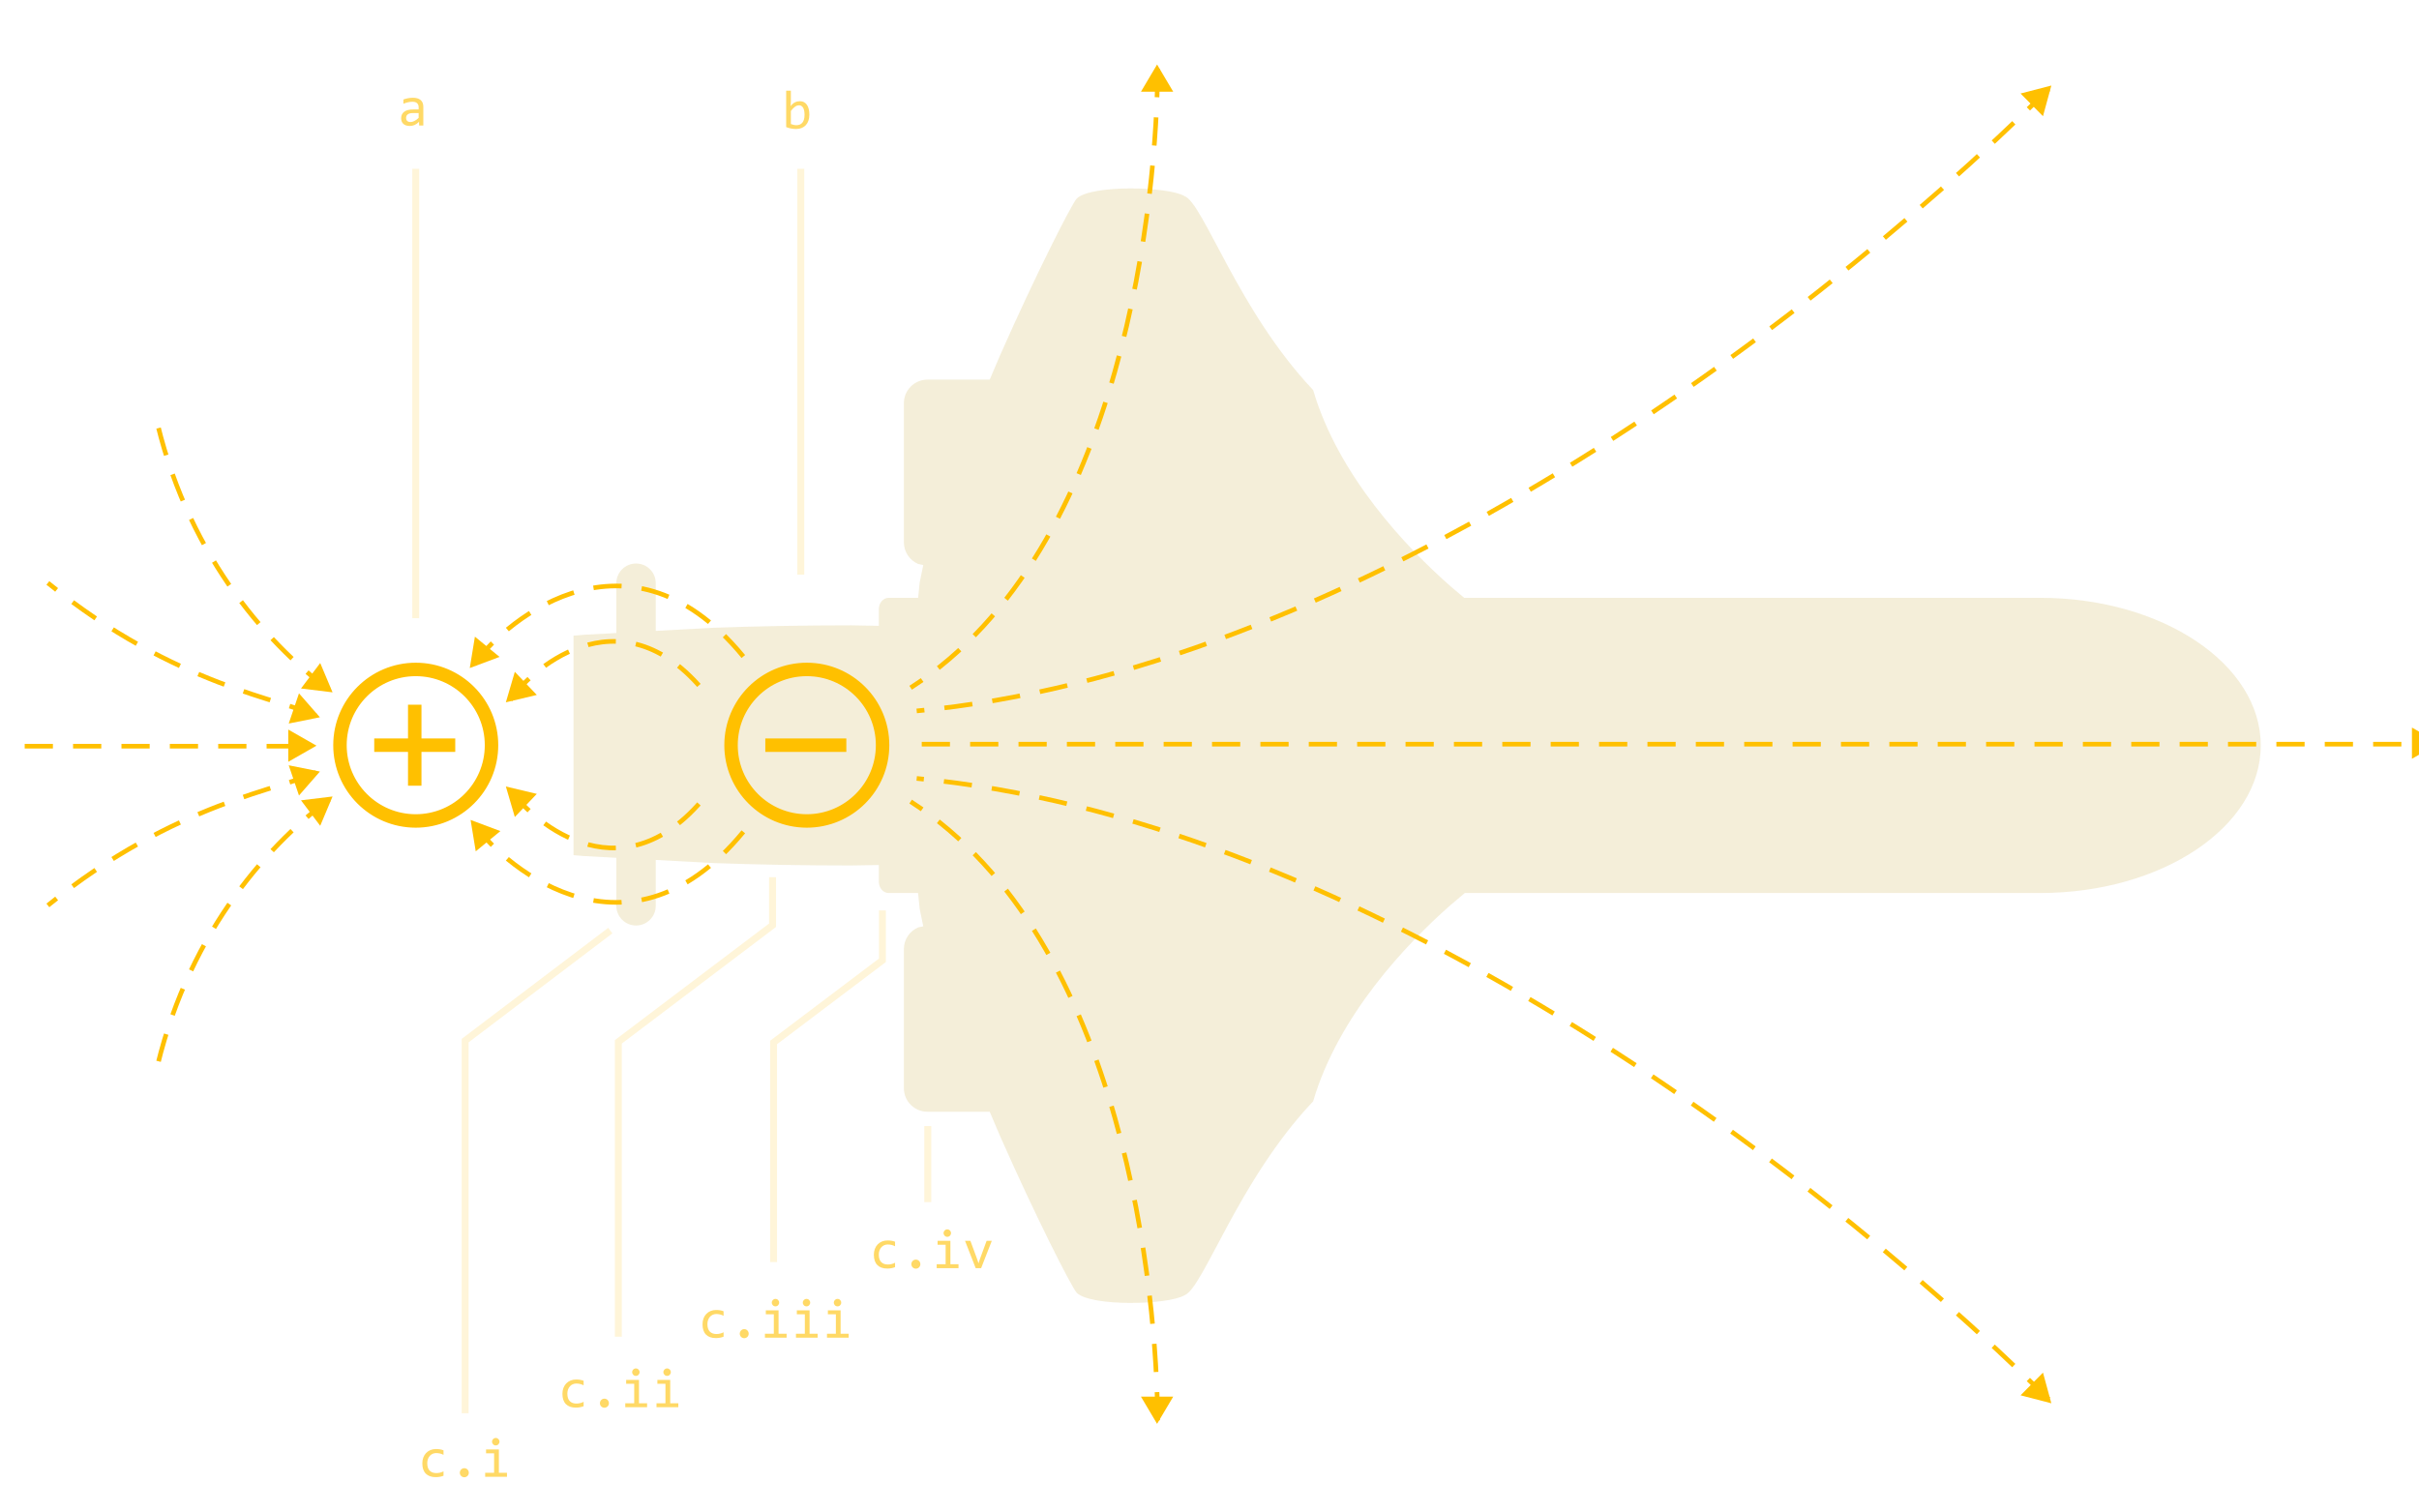
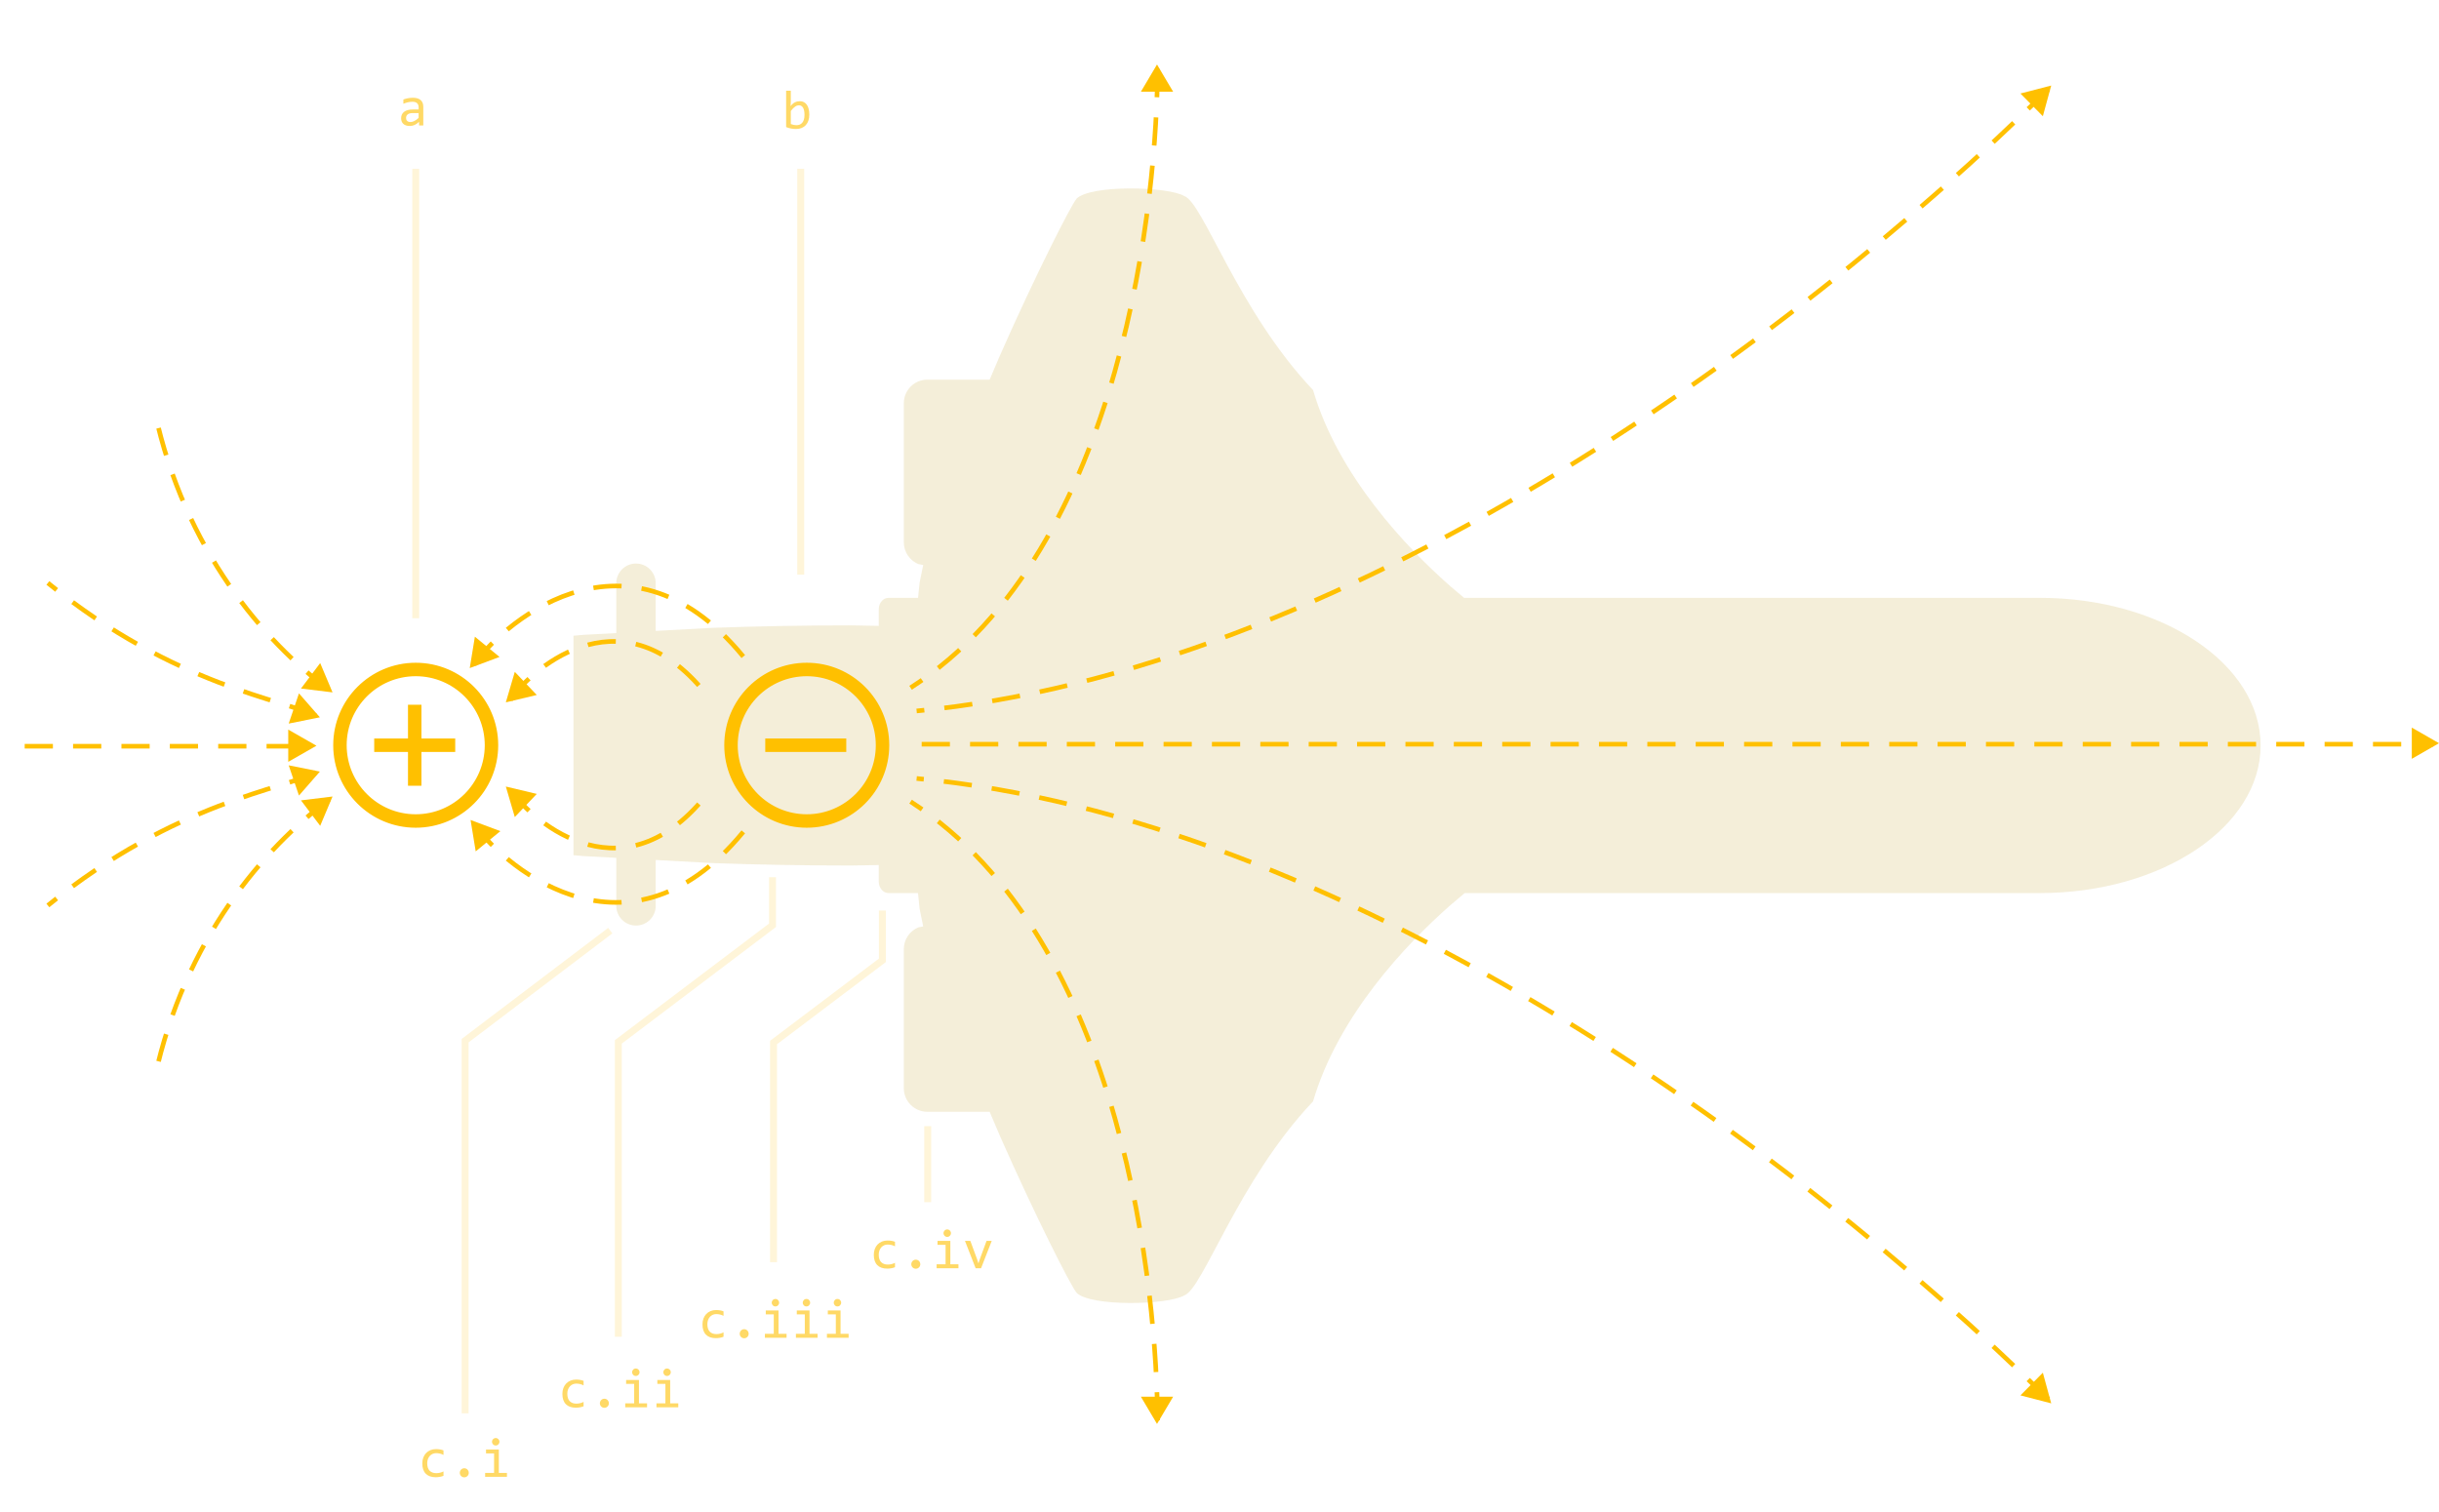
- <svg xmlns="http://www.w3.org/2000/svg" viewBox="400 500 2400 1500" preserveAspectRatio="xMidYMid meet">
+ <svg xmlns="http://www.w3.org/2000/svg" viewBox="400 500 2420 1500" preserveAspectRatio="xMidYMid meet">
  <style>
  .flux {
    stroke-dasharray: 28 20;
    animation: flux-move 6s linear infinite;
  }

  @keyframes flux-move {
    from { stroke-dashoffset: 0; }
    to   { stroke-dashoffset: -288; }
  }

    .reverse {
  animation-direction: reverse;
}
  
  </style>
  <defs>
  
  </defs>
  <g>
    <path d="M1167.5 1752.5 1167.5 1534.53 1275.5 1452.97 1275.5 1403.5" stroke="#FFC000" stroke-width="6.875" stroke-miterlimit="8" stroke-opacity="0.15" fill="none" fill-rule="evenodd" />
    <path d="M1013.5 1826.5 1013.5 1533.89 1166.5 1418.18 1166.5 1370.5" stroke="#FFC000" stroke-width="6.875" stroke-miterlimit="8" stroke-opacity="0.15" fill="none" fill-rule="evenodd" />
    <path d="M861.5 1902.5 861.5 1532.68 1005.5 1423.5" stroke="#FFC000" stroke-width="6.875" stroke-miterlimit="8" stroke-opacity="0.15" fill="none" fill-rule="evenodd" />
    <path d="M2643 1239.73C2643 1320.63 2544.92 1386.22 2423.94 1386.22L2423.86 1386.21 2423.82 1386.22 1853.31 1386.22 1839.43 1397.93C1795.42 1436.61 1727.78 1507.76 1702.82 1592.94 1628.37 1671.52 1593.75 1778.92 1575.06 1785.47 1566.92 1790.27 1543.7 1793.11 1520.76 1793 1497.82 1792.89 1475.17 1789.83 1468.16 1782.85 1462.19 1775.48 1427.7 1707.68 1392.49 1628.01L1381.94 1603.27 1320.17 1603.27C1307.25 1603.27 1296.78 1592.8 1296.78 1579.89L1296.78 1441.84C1296.78 1432.16 1302.67 1423.85 1311.06 1420.3L1316.02 1419.3 1312.47 1401.95 1310.85 1386.22 1281.69 1386.22C1276.29 1386.22 1271.92 1381.17 1271.92 1374.95L1271.92 1358.41 1244.58 1358.89C1197.55 1358.89 1151.65 1358.06 1107.31 1356.47L1050.61 1353.39 1050.61 1398.9C1050.61 1409.7 1041.85 1418.46 1031.05 1418.46 1020.25 1418.46 1011.49 1409.7 1011.49 1398.9L1011.49 1351.27 979.452 1349.53 969 1348.65 969 1130.82 979.452 1129.94 1011.49 1128.2 1011.49 1078.77C1011.49 1067.96 1020.25 1059.21 1031.05 1059.21 1041.85 1059.21 1050.61 1067.96 1050.61 1078.77L1050.61 1126.07 1107.31 1123C1151.65 1121.41 1197.55 1120.57 1244.58 1120.57L1271.92 1121.06 1271.92 1104.52C1271.92 1098.3 1276.29 1093.25 1281.69 1093.25L1310.9 1093.25 1312.47 1078.05 1316.02 1060.7 1311.06 1059.7C1302.67 1056.15 1296.78 1047.84 1296.78 1038.16L1296.78 900.11C1296.78 887.196 1307.25 876.728 1320.17 876.728L1381.94 876.728 1392.49 851.989C1427.7 772.319 1462.19 704.52 1468.16 697.153 1482.18 683.183 1558.78 684.929 1575.06 694.533 1593.75 701.082 1628.37 808.476 1702.82 887.057 1727.78 972.241 1795.42 1043.39 1839.43 1082.07L1852.68 1093.25 2423.82 1093.25 2423.86 1093.26 2423.94 1093.25C2544.92 1093.25 2643 1158.83 2643 1239.73Z" fill="#B88C00" fill-rule="evenodd" fill-opacity="0.15" />
    <path d="M812.5 667.5 812.5 1113.5" stroke="#FFC000" stroke-width="6.875" stroke-miterlimit="8" stroke-opacity="0.15" fill="none" fill-rule="evenodd" />
    <path d="M1194.5 667.5 1194.5 1070.26" stroke="#FFC000" stroke-width="6.875" stroke-miterlimit="8" stroke-opacity="0.15" fill="none" fill-rule="evenodd" />
    <path d="M0 0 0 75.47" stroke="#FFC000" stroke-width="6.875" stroke-miterlimit="8" stroke-opacity="0.15" fill="none" fill-rule="evenodd" transform="matrix(1 0 0 -1 1320.5 1692.97)" />
    <path d="M1192.73 604.48C1192.14 604.48 1191.54 604.573 1190.94 604.76 1190.33 604.947 1189.7 605.258 1189.05 605.693 1188.39 606.129 1187.71 606.707 1186.98 607.427 1186.26 608.147 1185.49 609.04 1184.66 610.107L1184.66 623.093C1185.58 623.449 1186.51 623.729 1187.45 623.933 1188.4 624.138 1189.3 624.24 1190.16 624.24 1191.23 624.24 1192.26 624.071 1193.23 623.733 1194.2 623.396 1195.06 622.831 1195.8 622.04 1196.54 621.249 1197.13 620.2 1197.57 618.893 1198.01 617.587 1198.23 615.964 1198.23 614.027 1198.23 612.622 1198.13 611.333 1197.92 610.16 1197.71 608.987 1197.39 607.982 1196.94 607.147 1196.5 606.311 1195.92 605.658 1195.23 605.187 1194.53 604.716 1193.7 604.48 1192.73 604.48ZM1180 590 1184.66 590 1184.66 600.373 1184.45 605.333C1185.79 603.538 1187.22 602.271 1188.75 601.534 1190.28 600.796 1191.92 600.427 1193.67 600.427 1195.21 600.427 1196.56 600.747 1197.72 601.387 1198.88 602.027 1199.85 602.929 1200.64 604.093 1201.43 605.258 1202.02 606.662 1202.41 608.307 1202.8 609.951 1203 611.787 1203 613.813 1203 616.035 1202.69 618.022 1202.08 619.773 1201.46 621.524 1200.58 623.009 1199.45 624.227 1198.31 625.444 1196.93 626.378 1195.31 627.026 1193.68 627.675 1191.85 628 1189.81 628 1188.22 628 1186.59 627.849 1184.93 627.547 1183.27 627.244 1181.63 626.764 1180 626.107Z" fill="#FFC000" fill-rule="evenodd" fill-opacity="0.6" />
    <path d="M809.478 612.212C808.327 612.212 807.335 612.328 806.502 612.562 805.67 612.795 804.988 613.127 804.456 613.558 803.925 613.989 803.531 614.505 803.274 615.106 803.017 615.707 802.889 616.385 802.889 617.138 802.889 617.659 802.969 618.157 803.128 618.633 803.287 619.108 803.544 619.53 803.898 619.898 804.253 620.266 804.713 620.558 805.28 620.773 805.847 620.988 806.538 621.096 807.353 621.096 808.415 621.096 809.633 620.769 811.006 620.114 812.379 619.458 813.827 618.422 815.35 617.004L815.35 612.212ZM809.584 597C811.196 597 812.649 597.18 813.942 597.539 815.235 597.898 816.329 598.445 817.223 599.181 818.118 599.917 818.804 600.841 819.282 601.954 819.761 603.067 820 604.377 820 605.885L820 624.516 815.855 624.516 815.749 620.881C814.296 622.335 812.822 623.385 811.325 624.031 809.828 624.677 808.256 625 806.608 625 805.085 625 803.783 624.802 802.703 624.408 801.622 624.013 800.732 623.47 800.033 622.779 799.333 622.088 798.819 621.276 798.491 620.342 798.164 619.409 798 618.395 798 617.3 798 614.59 798.996 612.467 800.989 610.933 802.982 609.398 805.926 608.631 809.823 608.631L815.35 608.631 815.35 606.262C815.35 604.664 814.845 603.385 813.836 602.425 812.826 601.465 811.285 600.985 809.212 600.985 807.707 600.985 806.223 601.155 804.762 601.497 803.301 601.837 801.791 602.322 800.232 602.95L800.232 598.723C800.816 598.508 801.467 598.297 802.185 598.091 802.902 597.884 803.659 597.7 804.456 597.539 805.253 597.377 806.086 597.247 806.954 597.148 807.822 597.05 808.699 597 809.584 597Z" fill="#FFC000" fill-rule="evenodd" fill-opacity="0.6" />
    <path d="M860.664 1957C861.274 1957 861.852 1957.12 862.399 1957.35 862.946 1957.59 863.421 1957.91 863.824 1958.32 864.228 1958.74 864.546 1959.22 864.779 1959.77 865.012 1960.32 865.129 1960.91 865.129 1961.54 865.129 1962.15 865.012 1962.73 864.779 1963.27 864.546 1963.81 864.228 1964.28 863.824 1964.69 863.421 1965.09 862.946 1965.41 862.399 1965.65 861.852 1965.88 861.274 1966 860.664 1966 860.036 1966 859.453 1965.88 858.915 1965.65 858.378 1965.41 857.907 1965.09 857.503 1964.69 857.1 1964.28 856.782 1963.81 856.549 1963.27 856.315 1962.73 856.199 1962.15 856.199 1961.54 856.199 1960.91 856.315 1960.32 856.549 1959.77 856.782 1959.22 857.1 1958.74 857.503 1958.32 857.907 1957.91 858.378 1957.59 858.915 1957.35 859.453 1957.12 860.036 1957 860.664 1957ZM882.235 1938.38 894.958 1938.38 894.958 1961.59 903 1961.59 903 1965.51 881.348 1965.51 881.348 1961.59 890.224 1961.59 890.224 1942.27 882.235 1942.27ZM832.61 1938C834.009 1938 835.318 1938.1 836.537 1938.3 837.756 1938.5 838.922 1938.82 840.034 1939.27L840.034 1943.76C838.868 1943.14 837.68 1942.7 836.47 1942.42 835.259 1942.14 834.009 1942 832.718 1942 831.516 1942 830.382 1942.23 829.315 1942.69 828.248 1943.15 827.311 1943.81 826.504 1944.68 825.698 1945.54 825.061 1946.59 824.595 1947.84 824.128 1949.08 823.895 1950.49 823.895 1952.05 823.895 1955.33 824.689 1957.79 826.276 1959.42 827.863 1961.05 830.064 1961.86 832.879 1961.86 834.152 1961.86 835.385 1961.72 836.577 1961.43 837.77 1961.14 838.922 1960.71 840.034 1960.14L840.034 1964.51C838.814 1964.98 837.564 1965.33 836.282 1965.55 835 1965.78 833.677 1965.89 832.314 1965.89 828.046 1965.89 824.761 1964.73 822.456 1962.41 820.152 1960.08 819 1956.68 819 1952.22 819 1950.07 819.332 1948.13 819.995 1946.38 820.659 1944.63 821.591 1943.14 822.793 1941.89 823.994 1940.65 825.429 1939.69 827.096 1939.01 828.764 1938.34 830.602 1938 832.61 1938ZM891.864 1927C892.385 1927 892.869 1927.09 893.317 1927.28 893.765 1927.47 894.155 1927.74 894.487 1928.08 894.819 1928.42 895.079 1928.82 895.267 1929.26 895.455 1929.7 895.549 1930.18 895.549 1930.7 895.549 1931.21 895.455 1931.68 895.267 1932.14 895.079 1932.59 894.819 1932.98 894.487 1933.32 894.155 1933.67 893.765 1933.93 893.317 1934.12 892.869 1934.31 892.385 1934.41 891.864 1934.41 891.345 1934.41 890.86 1934.31 890.412 1934.12 889.964 1933.93 889.574 1933.67 889.242 1933.32 888.91 1932.98 888.65 1932.59 888.462 1932.14 888.274 1931.68 888.18 1931.21 888.18 1930.7 888.18 1930.18 888.274 1929.7 888.462 1929.26 888.65 1928.82 888.91 1928.42 889.242 1928.08 889.574 1927.74 889.964 1927.47 890.412 1927.28 890.86 1927.09 891.345 1927 891.864 1927Z" fill="#FFC000" fill-rule="evenodd" fill-opacity="0.6" />
    <path d="M999.669 1888C1000.28 1888 1000.86 1888.12 1001.4 1888.35 1001.95 1888.59 1002.43 1888.91 1002.83 1889.32 1003.23 1889.74 1003.55 1890.22 1003.78 1890.77 1004.02 1891.32 1004.13 1891.91 1004.13 1892.54 1004.13 1893.15 1004.02 1893.73 1003.78 1894.27 1003.55 1894.81 1003.23 1895.28 1002.83 1895.69 1002.43 1896.09 1001.95 1896.41 1001.4 1896.65 1000.86 1896.88 1000.28 1897 999.669 1897 999.041 1897 998.459 1896.88 997.921 1896.65 997.382 1896.41 996.912 1896.09 996.508 1895.69 996.105 1895.28 995.786 1894.81 995.553 1894.27 995.32 1893.73 995.204 1893.15 995.204 1892.54 995.204 1891.91 995.32 1891.32 995.553 1890.77 995.786 1890.22 996.105 1889.74 996.508 1889.32 996.912 1888.91 997.382 1888.59 997.921 1888.35 998.459 1888.12 999.041 1888 999.669 1888ZM1052.23 1869.38 1064.96 1869.38 1064.96 1892.59 1073 1892.59 1073 1896.51 1051.35 1896.51 1051.35 1892.59 1060.22 1892.59 1060.22 1873.27 1052.23 1873.27ZM1021.24 1869.38 1033.97 1869.38 1033.97 1892.59 1042.01 1892.59 1042.01 1896.51 1020.36 1896.51 1020.36 1892.59 1029.23 1892.59 1029.23 1873.27 1021.24 1873.27ZM971.612 1869C973.011 1869 974.32 1869.1 975.539 1869.3 976.759 1869.5 977.924 1869.82 979.036 1870.27L979.036 1874.76C977.871 1874.14 976.683 1873.7 975.472 1873.42 974.261 1873.14 973.011 1873 971.719 1873 970.518 1873 969.384 1873.23 968.316 1873.69 967.249 1874.15 966.312 1874.81 965.505 1875.68 964.698 1876.54 964.062 1877.59 963.595 1878.84 963.129 1880.08 962.896 1881.49 962.896 1883.05 962.896 1886.33 963.69 1888.79 965.277 1890.42 966.864 1892.05 969.065 1892.87 971.881 1892.87 973.154 1892.87 974.387 1892.72 975.58 1892.43 976.772 1892.14 977.924 1891.71 979.036 1891.14L979.036 1895.51C977.817 1895.98 976.566 1896.33 975.284 1896.55 974.001 1896.78 972.679 1896.89 971.316 1896.89 967.048 1896.89 963.761 1895.73 961.457 1893.41 959.152 1891.08 958 1887.68 958 1883.22 958 1881.07 958.332 1879.13 958.995 1877.38 959.659 1875.63 960.592 1874.14 961.793 1872.89 962.995 1871.65 964.429 1870.69 966.097 1870.01 967.765 1869.34 969.603 1869 971.612 1869ZM1061.86 1858C1062.38 1858 1062.87 1858.09 1063.32 1858.28 1063.76 1858.47 1064.15 1858.74 1064.49 1859.08 1064.82 1859.42 1065.08 1859.82 1065.27 1860.26 1065.45 1860.7 1065.55 1861.18 1065.55 1861.7 1065.55 1862.21 1065.45 1862.68 1065.27 1863.13 1065.08 1863.59 1064.82 1863.98 1064.49 1864.32 1064.15 1864.67 1063.76 1864.93 1063.32 1865.12 1062.87 1865.31 1062.38 1865.41 1061.86 1865.41 1061.34 1865.41 1060.86 1865.31 1060.41 1865.12 1059.96 1864.93 1059.57 1864.67 1059.24 1864.32 1058.91 1863.98 1058.65 1863.59 1058.46 1863.13 1058.27 1862.68 1058.18 1862.21 1058.18 1861.7 1058.18 1861.18 1058.27 1860.7 1058.46 1860.26 1058.65 1859.82 1058.91 1859.42 1059.24 1859.08 1059.57 1858.74 1059.96 1858.47 1060.41 1858.28 1060.86 1858.09 1061.34 1858 1061.86 1858ZM1030.87 1858C1031.39 1858 1031.88 1858.09 1032.33 1858.28 1032.77 1858.47 1033.16 1858.74 1033.5 1859.08 1033.83 1859.42 1034.09 1859.82 1034.28 1860.26 1034.46 1860.7 1034.56 1861.18 1034.56 1861.7 1034.56 1862.21 1034.46 1862.68 1034.28 1863.13 1034.09 1863.59 1033.83 1863.98 1033.5 1864.32 1033.16 1864.67 1032.77 1864.93 1032.33 1865.12 1031.88 1865.31 1031.39 1865.41 1030.87 1865.41 1030.35 1865.41 1029.87 1865.31 1029.42 1865.12 1028.97 1864.93 1028.58 1864.67 1028.25 1864.32 1027.92 1863.98 1027.66 1863.59 1027.47 1863.13 1027.28 1862.68 1027.19 1862.21 1027.19 1861.7 1027.19 1861.18 1027.28 1860.7 1027.47 1860.26 1027.66 1859.82 1027.92 1859.42 1028.25 1859.08 1028.58 1858.74 1028.97 1858.47 1029.42 1858.28 1029.87 1858.09 1030.35 1858 1030.87 1858Z" fill="#FFC000" fill-rule="evenodd" fill-opacity="0.6" />
    <path d="M1138.39 1819C1138.99 1819 1139.57 1819.12 1140.11 1819.35 1140.65 1819.59 1141.13 1819.91 1141.53 1820.32 1141.93 1820.74 1142.24 1821.22 1142.47 1821.77 1142.71 1822.32 1142.82 1822.91 1142.82 1823.54 1142.82 1824.15 1142.71 1824.73 1142.47 1825.27 1142.24 1825.81 1141.93 1826.28 1141.53 1826.69 1141.13 1827.09 1140.65 1827.41 1140.11 1827.65 1139.57 1827.88 1138.99 1828 1138.39 1828 1137.76 1828 1137.18 1827.88 1136.65 1827.65 1136.12 1827.41 1135.65 1827.09 1135.25 1826.69 1134.85 1826.28 1134.53 1825.81 1134.3 1825.27 1134.07 1824.73 1133.95 1824.15 1133.95 1823.54 1133.95 1822.91 1134.07 1822.32 1134.3 1821.77 1134.53 1821.22 1134.85 1820.74 1135.25 1820.32 1135.65 1819.91 1136.12 1819.59 1136.65 1819.35 1137.18 1819.12 1137.76 1819 1138.39 1819ZM1221.37 1800.38 1234.01 1800.38 1234.01 1823.59 1242 1823.59 1242 1827.51 1220.49 1827.51 1220.49 1823.59 1229.31 1823.59 1229.31 1804.27 1221.37 1804.27ZM1190.59 1800.38 1203.23 1800.38 1203.23 1823.59 1211.22 1823.59 1211.22 1827.51 1189.71 1827.51 1189.71 1823.59 1198.53 1823.59 1198.53 1804.27 1190.59 1804.27ZM1159.81 1800.38 1172.45 1800.38 1172.45 1823.59 1180.44 1823.59 1180.44 1827.51 1158.93 1827.51 1158.93 1823.59 1167.75 1823.59 1167.75 1804.27 1159.81 1804.27ZM1110.52 1800C1111.91 1800 1113.21 1800.1 1114.42 1800.3 1115.63 1800.5 1116.79 1800.82 1117.89 1801.27L1117.89 1805.76C1116.74 1805.14 1115.56 1804.7 1114.35 1804.42 1113.15 1804.14 1111.91 1804 1110.63 1804 1109.43 1804 1108.31 1804.23 1107.25 1804.69 1106.19 1805.15 1105.26 1805.81 1104.45 1806.68 1103.65 1807.54 1103.02 1808.59 1102.56 1809.84 1102.09 1811.08 1101.86 1812.49 1101.86 1814.05 1101.86 1817.33 1102.65 1819.79 1104.23 1821.42 1105.8 1823.05 1107.99 1823.86 1110.79 1823.86 1112.05 1823.86 1113.28 1823.72 1114.46 1823.43 1115.64 1823.14 1116.79 1822.71 1117.89 1822.14L1117.89 1826.51C1116.68 1826.98 1115.44 1827.33 1114.17 1827.55 1112.89 1827.78 1111.58 1827.89 1110.23 1827.89 1105.99 1827.89 1102.72 1826.73 1100.43 1824.41 1098.14 1822.08 1097 1818.68 1097 1814.22 1097 1812.07 1097.33 1810.13 1097.99 1808.38 1098.65 1806.63 1099.57 1805.14 1100.77 1803.89 1101.96 1802.65 1103.39 1801.69 1105.04 1801.01 1106.7 1800.34 1108.52 1800 1110.52 1800ZM1230.94 1789C1231.46 1789 1231.94 1789.09 1232.38 1789.28 1232.83 1789.47 1233.21 1789.74 1233.54 1790.08 1233.87 1790.42 1234.13 1790.82 1234.32 1791.26 1234.51 1791.7 1234.6 1792.18 1234.6 1792.7 1234.6 1793.21 1234.51 1793.68 1234.32 1794.13 1234.13 1794.59 1233.87 1794.98 1233.54 1795.32 1233.21 1795.67 1232.83 1795.93 1232.38 1796.12 1231.94 1796.31 1231.46 1796.41 1230.94 1796.41 1230.42 1796.41 1229.94 1796.31 1229.5 1796.12 1229.05 1795.93 1228.66 1795.67 1228.33 1795.32 1228 1794.98 1227.75 1794.59 1227.56 1794.13 1227.37 1793.68 1227.28 1793.21 1227.28 1792.7 1227.28 1792.18 1227.37 1791.7 1227.56 1791.26 1227.75 1790.82 1228 1790.42 1228.33 1790.08 1228.66 1789.74 1229.05 1789.47 1229.5 1789.28 1229.94 1789.09 1230.42 1789 1230.94 1789ZM1200.16 1789C1200.68 1789 1201.16 1789.09 1201.6 1789.28 1202.05 1789.47 1202.43 1789.74 1202.76 1790.08 1203.09 1790.42 1203.35 1790.82 1203.54 1791.26 1203.73 1791.7 1203.82 1792.18 1203.82 1792.7 1203.82 1793.21 1203.73 1793.68 1203.54 1794.13 1203.35 1794.59 1203.09 1794.98 1202.76 1795.32 1202.43 1795.67 1202.05 1795.93 1201.6 1796.12 1201.16 1796.31 1200.68 1796.41 1200.16 1796.41 1199.64 1796.41 1199.16 1796.31 1198.72 1796.12 1198.27 1795.93 1197.88 1795.67 1197.55 1795.32 1197.22 1794.98 1196.97 1794.59 1196.78 1794.13 1196.59 1793.68 1196.5 1793.21 1196.5 1792.7 1196.5 1792.18 1196.59 1791.7 1196.78 1791.26 1196.97 1790.82 1197.22 1790.42 1197.55 1790.08 1197.88 1789.74 1198.27 1789.47 1198.72 1789.28 1199.16 1789.09 1199.64 1789 1200.16 1789ZM1169.38 1789C1169.9 1789 1170.38 1789.09 1170.82 1789.28 1171.27 1789.47 1171.66 1789.74 1171.98 1790.08 1172.31 1790.42 1172.57 1790.82 1172.76 1791.26 1172.95 1791.7 1173.04 1792.18 1173.04 1792.7 1173.04 1793.21 1172.95 1793.68 1172.76 1794.13 1172.57 1794.59 1172.31 1794.98 1171.98 1795.32 1171.66 1795.67 1171.27 1795.93 1170.82 1796.12 1170.38 1796.31 1169.9 1796.41 1169.38 1796.41 1168.86 1796.41 1168.38 1796.31 1167.94 1796.12 1167.49 1795.93 1167.1 1795.67 1166.77 1795.32 1166.45 1794.98 1166.19 1794.59 1166 1794.13 1165.81 1793.68 1165.72 1793.21 1165.72 1792.7 1165.72 1792.18 1165.81 1791.7 1166 1791.26 1166.19 1790.82 1166.45 1790.42 1166.77 1790.08 1167.1 1789.74 1167.49 1789.47 1167.94 1789.28 1168.38 1789.09 1168.86 1789 1169.38 1789Z" fill="#FFC000" fill-rule="evenodd" fill-opacity="0.6" />
    <path d="M1308.65 1750C1309.26 1750 1309.84 1750.12 1310.39 1750.35 1310.93 1750.59 1311.41 1750.91 1311.81 1751.32 1312.22 1751.74 1312.53 1752.22 1312.77 1752.77 1313 1753.32 1313.12 1753.91 1313.12 1754.54 1313.12 1755.15 1313 1755.73 1312.77 1756.27 1312.53 1756.81 1312.22 1757.28 1311.81 1757.69 1311.41 1758.09 1310.93 1758.41 1310.39 1758.65 1309.84 1758.88 1309.26 1759 1308.65 1759 1308.03 1759 1307.44 1758.88 1306.91 1758.65 1306.37 1758.41 1305.9 1758.09 1305.49 1757.69 1305.09 1757.28 1304.77 1756.81 1304.54 1756.27 1304.31 1755.73 1304.19 1755.15 1304.19 1754.54 1304.19 1753.91 1304.31 1753.32 1304.54 1752.77 1304.77 1752.22 1305.09 1751.74 1305.49 1751.32 1305.9 1750.91 1306.37 1750.59 1306.91 1750.35 1307.44 1750.12 1308.03 1750 1308.65 1750ZM1357.46 1731.38 1362.78 1731.38 1369.4 1749.32 1370.82 1753.7 1372.3 1749.22 1378.86 1731.38 1384 1731.38 1373.41 1758.51 1368.03 1758.51ZM1330.22 1731.38 1342.94 1731.38 1342.94 1754.59 1350.98 1754.59 1350.98 1758.51 1329.33 1758.51 1329.33 1754.59 1338.21 1754.59 1338.21 1735.27 1330.22 1735.27ZM1280.61 1731C1282 1731 1283.31 1731.1 1284.53 1731.3 1285.75 1731.5 1286.92 1731.82 1288.03 1732.27L1288.03 1736.76C1286.86 1736.14 1285.68 1735.7 1284.47 1735.42 1283.26 1735.14 1282 1735 1280.71 1735 1279.51 1735 1278.38 1735.23 1277.31 1735.69 1276.25 1736.15 1275.31 1736.81 1274.5 1737.68 1273.7 1738.54 1273.06 1739.59 1272.59 1740.84 1272.13 1742.08 1271.89 1743.49 1271.89 1745.05 1271.89 1748.33 1272.69 1750.79 1274.27 1752.42 1275.86 1754.05 1278.06 1754.86 1280.88 1754.86 1282.15 1754.86 1283.38 1754.72 1284.57 1754.43 1285.77 1754.14 1286.92 1753.71 1288.03 1753.14L1288.03 1757.51C1286.81 1757.98 1285.56 1758.33 1284.28 1758.55 1283 1758.78 1281.67 1758.89 1280.31 1758.89 1276.04 1758.89 1272.76 1757.73 1270.46 1755.41 1268.15 1753.08 1267 1749.68 1267 1745.22 1267 1743.07 1267.33 1741.13 1267.99 1739.38 1268.66 1737.63 1269.59 1736.14 1270.79 1734.89 1271.99 1733.65 1273.43 1732.69 1275.09 1732.01 1276.76 1731.34 1278.6 1731 1280.61 1731ZM1339.85 1720C1340.37 1720 1340.85 1720.09 1341.3 1720.28 1341.75 1720.47 1342.14 1720.74 1342.47 1721.08 1342.8 1721.42 1343.06 1721.82 1343.25 1722.26 1343.44 1722.7 1343.53 1723.18 1343.53 1723.7 1343.53 1724.21 1343.44 1724.68 1343.25 1725.14 1343.06 1725.59 1342.8 1725.98 1342.47 1726.32 1342.14 1726.67 1341.75 1726.93 1341.3 1727.12 1340.85 1727.31 1340.37 1727.41 1339.85 1727.41 1339.33 1727.41 1338.84 1727.31 1338.39 1727.12 1337.95 1726.93 1337.56 1726.67 1337.22 1726.32 1336.89 1725.98 1336.63 1725.59 1336.44 1725.14 1336.26 1724.68 1336.16 1724.21 1336.16 1723.7 1336.16 1723.18 1336.26 1722.7 1336.44 1722.26 1336.63 1721.82 1336.89 1721.42 1337.22 1721.08 1337.56 1720.74 1337.95 1720.47 1338.39 1720.28 1338.84 1720.09 1339.33 1720 1339.85 1720Z" fill="#FFC000" fill-rule="evenodd" fill-opacity="0.6" />
    <path class="flux" d="M1314.5 1238.5 2814.36 1238.5" stroke="#FFC000" stroke-width="4.583" stroke-miterlimit="8" fill="none" fill-rule="evenodd" />
    <path class="flux" d="M424.5 1240.5 710.287 1240.5" stroke="#FFC000" stroke-width="4.583" stroke-miterlimit="8" fill="none" fill-rule="evenodd" />
    <path class="flux reverse" d="M870.5 1159.5C891.212 1126.99 1018 1006.2 1137.5 1151.51" stroke="#FFC000" stroke-width="4.583" stroke-miterlimit="8" fill="none" fill-rule="evenodd" />
    <path class="flux reverse" d="M906.5 1194.5C921.549 1170.33 1013.67 1080.51 1100.5 1188.56" stroke="#FFC000" stroke-width="4.583" stroke-miterlimit="8" fill="none" fill-rule="evenodd" />
    <path class="flux reverse" d="M726.5 1184.5C662.309 1136.95 583.137 1045.72 553.5 908.5" stroke="#FFC000" stroke-width="4.583" stroke-miterlimit="8" fill="none" fill-rule="evenodd" />
    <path class="flux reverse" d="M713.5 1210.5C683.827 1194.49 573.964 1181.34 447.5 1078.5" stroke="#FFC000" stroke-width="4.583" stroke-miterlimit="8" fill="none" fill-rule="evenodd" />
    <path class="flux reverse" d="M2432.5 588.5C2172.44 845.562 1726.51 1166.59 1309.5 1205.5" stroke="#FFC000" stroke-width="4.583" stroke-miterlimit="8" fill="none" fill-rule="evenodd" />
    <path class="flux reverse" d="M1548.5 568.5C1548.11 688.567 1517.29 1045.09 1303.5 1182.5" stroke="#FFC000" stroke-width="4.583" stroke-miterlimit="8" fill="none" fill-rule="evenodd" />
    <g>
      <g>
        <g>
          <path d="M1200.5 1162.31C1157.86 1162.3 1123.28 1196.86 1123.27 1239.5 1123.26 1282.14 1157.81 1316.72 1200.46 1316.73 1243.1 1316.74 1277.68 1282.19 1277.69 1239.54 1277.69 1239.54 1277.69 1239.53 1277.69 1239.52 1277.71 1196.9 1243.18 1162.33 1200.56 1162.31 1200.54 1162.31 1200.52 1162.31 1200.5 1162.31ZM1200.5 1312.67C1160.1 1312.68 1127.34 1279.94 1127.33 1239.54 1127.32 1199.14 1160.06 1166.39 1200.46 1166.37 1240.85 1166.36 1273.61 1199.1 1273.62 1239.5 1273.62 1239.51 1273.62 1239.52 1273.62 1239.53 1273.58 1279.9 1240.87 1312.62 1200.5 1312.67Z" stroke="#FFC000" stroke-width="9.286" fill="#FFC000" />
          <path d="M1163.94 1237.47 1235.03 1237.47 1235.03 1241.53 1163.94 1241.53Z" stroke="#FFC000" stroke-width="9.286" fill="#FFC000" />
        </g>
      </g>
    </g>
    <g>
      <g>
        <g>
          <path d="M812.5 1162.31C769.858 1162.3 735.28 1196.86 735.268 1239.5 735.255 1282.14 769.813 1316.72 812.455 1316.73 855.097 1316.74 889.675 1282.19 889.687 1239.54 889.687 1239.54 889.687 1239.53 889.687 1239.52 889.71 1196.9 855.179 1162.33 812.561 1162.31 812.541 1162.31 812.52 1162.31 812.5 1162.31ZM812.5 1312.67C772.102 1312.68 739.343 1279.94 739.33 1239.54 739.318 1199.14 772.057 1166.39 812.455 1166.37 852.853 1166.36 885.613 1199.1 885.625 1239.5 885.625 1239.51 885.625 1239.52 885.625 1239.53 885.585 1279.9 852.873 1312.62 812.5 1312.67Z" stroke="#FFC000" stroke-width="9.286" fill="#FFC000" />
          <path d="M813.516 1203.98 809.453 1203.98 809.453 1237.47 775.938 1237.47 775.938 1241.53 809.453 1241.53 809.453 1275.08 813.516 1275.08 813.516 1241.53 847.031 1241.53 847.031 1237.47 813.516 1237.47 813.516 1203.98Z" stroke="#FFC000" stroke-width="9.286" fill="#FFC000" />
        </g>
      </g>
    </g>
    <path class="flux reverse" d="M78 267C45.495 246.288-75.304 119.501 70.01 0" stroke="#FFC000" stroke-width="4.583" stroke-miterlimit="8" fill="none" fill-rule="evenodd" transform="matrix(-1.83697e-16 -1 -1 1.83697e-16 1137.5 1395.5)" />
    <path class="flux reverse" d="M58 194C33.83 178.951-55.995 86.828 52.058 0" stroke="#FFC000" stroke-width="4.583" stroke-miterlimit="8" fill="none" fill-rule="evenodd" transform="matrix(-1.83697e-16 -1 -1 1.83697e-16 1100.5 1341.5)" />
    <path class="flux reverse" d="M173 276C108.809 228.446 29.637 137.221 0 0" stroke="#FFC000" stroke-width="4.583" stroke-miterlimit="8" fill="none" fill-rule="evenodd" transform="matrix(1 0 0 -1 553.5 1569.5)" />
    <path class="flux reverse" d="M266 132C236.326 115.994 126.464 102.836 0 0" stroke="#FFC000" stroke-width="4.583" stroke-miterlimit="8" fill="none" fill-rule="evenodd" transform="matrix(1 0 0 -1 447.5 1398.5)" />
    <path class="flux reverse" d="M616 1123C359.355 862.939 38.847 417.015 0 0" stroke="#FFC000" stroke-width="4.583" stroke-miterlimit="8" fill="none" fill-rule="evenodd" transform="matrix(6.12323e-17 1 1 -6.12323e-17 1309.5 1272.5)" />
    <path class="flux reverse" d="M614 245C493.933 244.609 137.414 213.792 0 0" stroke="#FFC000" stroke-width="4.583" stroke-miterlimit="8" fill="none" fill-rule="evenodd" transform="matrix(6.12323e-17 1 1 -6.12323e-17 1303.5 1295.5)" />
    <path d="M1532 591 1548 564 1564 591Z" fill="#FFC000" fill-rule="evenodd" />
    <path d="M2404.69 592.797 2435.24 584.881 2426.94 615.323Z" fill="#FFC000" fill-rule="evenodd" />
    <path d="M2793 1222 2820 1237.5 2793 1253Z" fill="#FFC000" fill-rule="evenodd" />
    <path d="M895.643 1151.9 866.089 1162.95 871.175 1131.81Z" fill="#FFC000" fill-rule="evenodd" />
    <path d="M932.585 1189.65 901.893 1196.97 910.783 1166.7Z" fill="#FFC000" fill-rule="evenodd" />
    <path d="M686 1224 714 1240 686 1256Z" fill="#FFC000" fill-rule="evenodd" />
    <path d="M696.637 1188.05 717.389 1211.81 686.456 1218.03Z" fill="#FFC000" fill-rule="evenodd" />
    <path d="M717.698 1157.98 729.947 1187.06 698.626 1183.25Z" fill="#FFC000" fill-rule="evenodd" />
    <path d="M0 27 16 0 32 27Z" fill="#FFC000" fill-rule="evenodd" transform="matrix(1 0 0 -1 1532 1913)" />
    <path d="M0 27.293 15.83 0 31.66 27.293Z" fill="#FFC000" fill-rule="evenodd" transform="matrix(0.702707 -0.71148 -0.71148 -0.702707 2424.11 1903.86)" />
    <path d="M0 27.293 15.83 0 31.66 27.293Z" fill="#FFC000" fill-rule="evenodd" transform="matrix(-0.772855 0.634583 0.634583 0.772855 879.142 1303.66)" />
    <path d="M0 27.293 15.83 0 31.66 27.293Z" fill="#FFC000" fill-rule="evenodd" transform="matrix(-0.688629 0.725114 0.725114 0.688629 912.794 1269.03)" />
    <path d="M0 27.293 15.83 0 31.66 27.293Z" fill="#FFC000" fill-rule="evenodd" transform="matrix(-0.321579 -0.946883 -0.946883 0.321579 722.48 1280.66)" />
    <path d="M0 27.293 15.83 0 31.66 27.293Z" fill="#FFC000" fill-rule="evenodd" transform="matrix(-0.602418 -0.79818 -0.79818 0.602418 739.483 1303.05)" />
  </g>
</svg>
